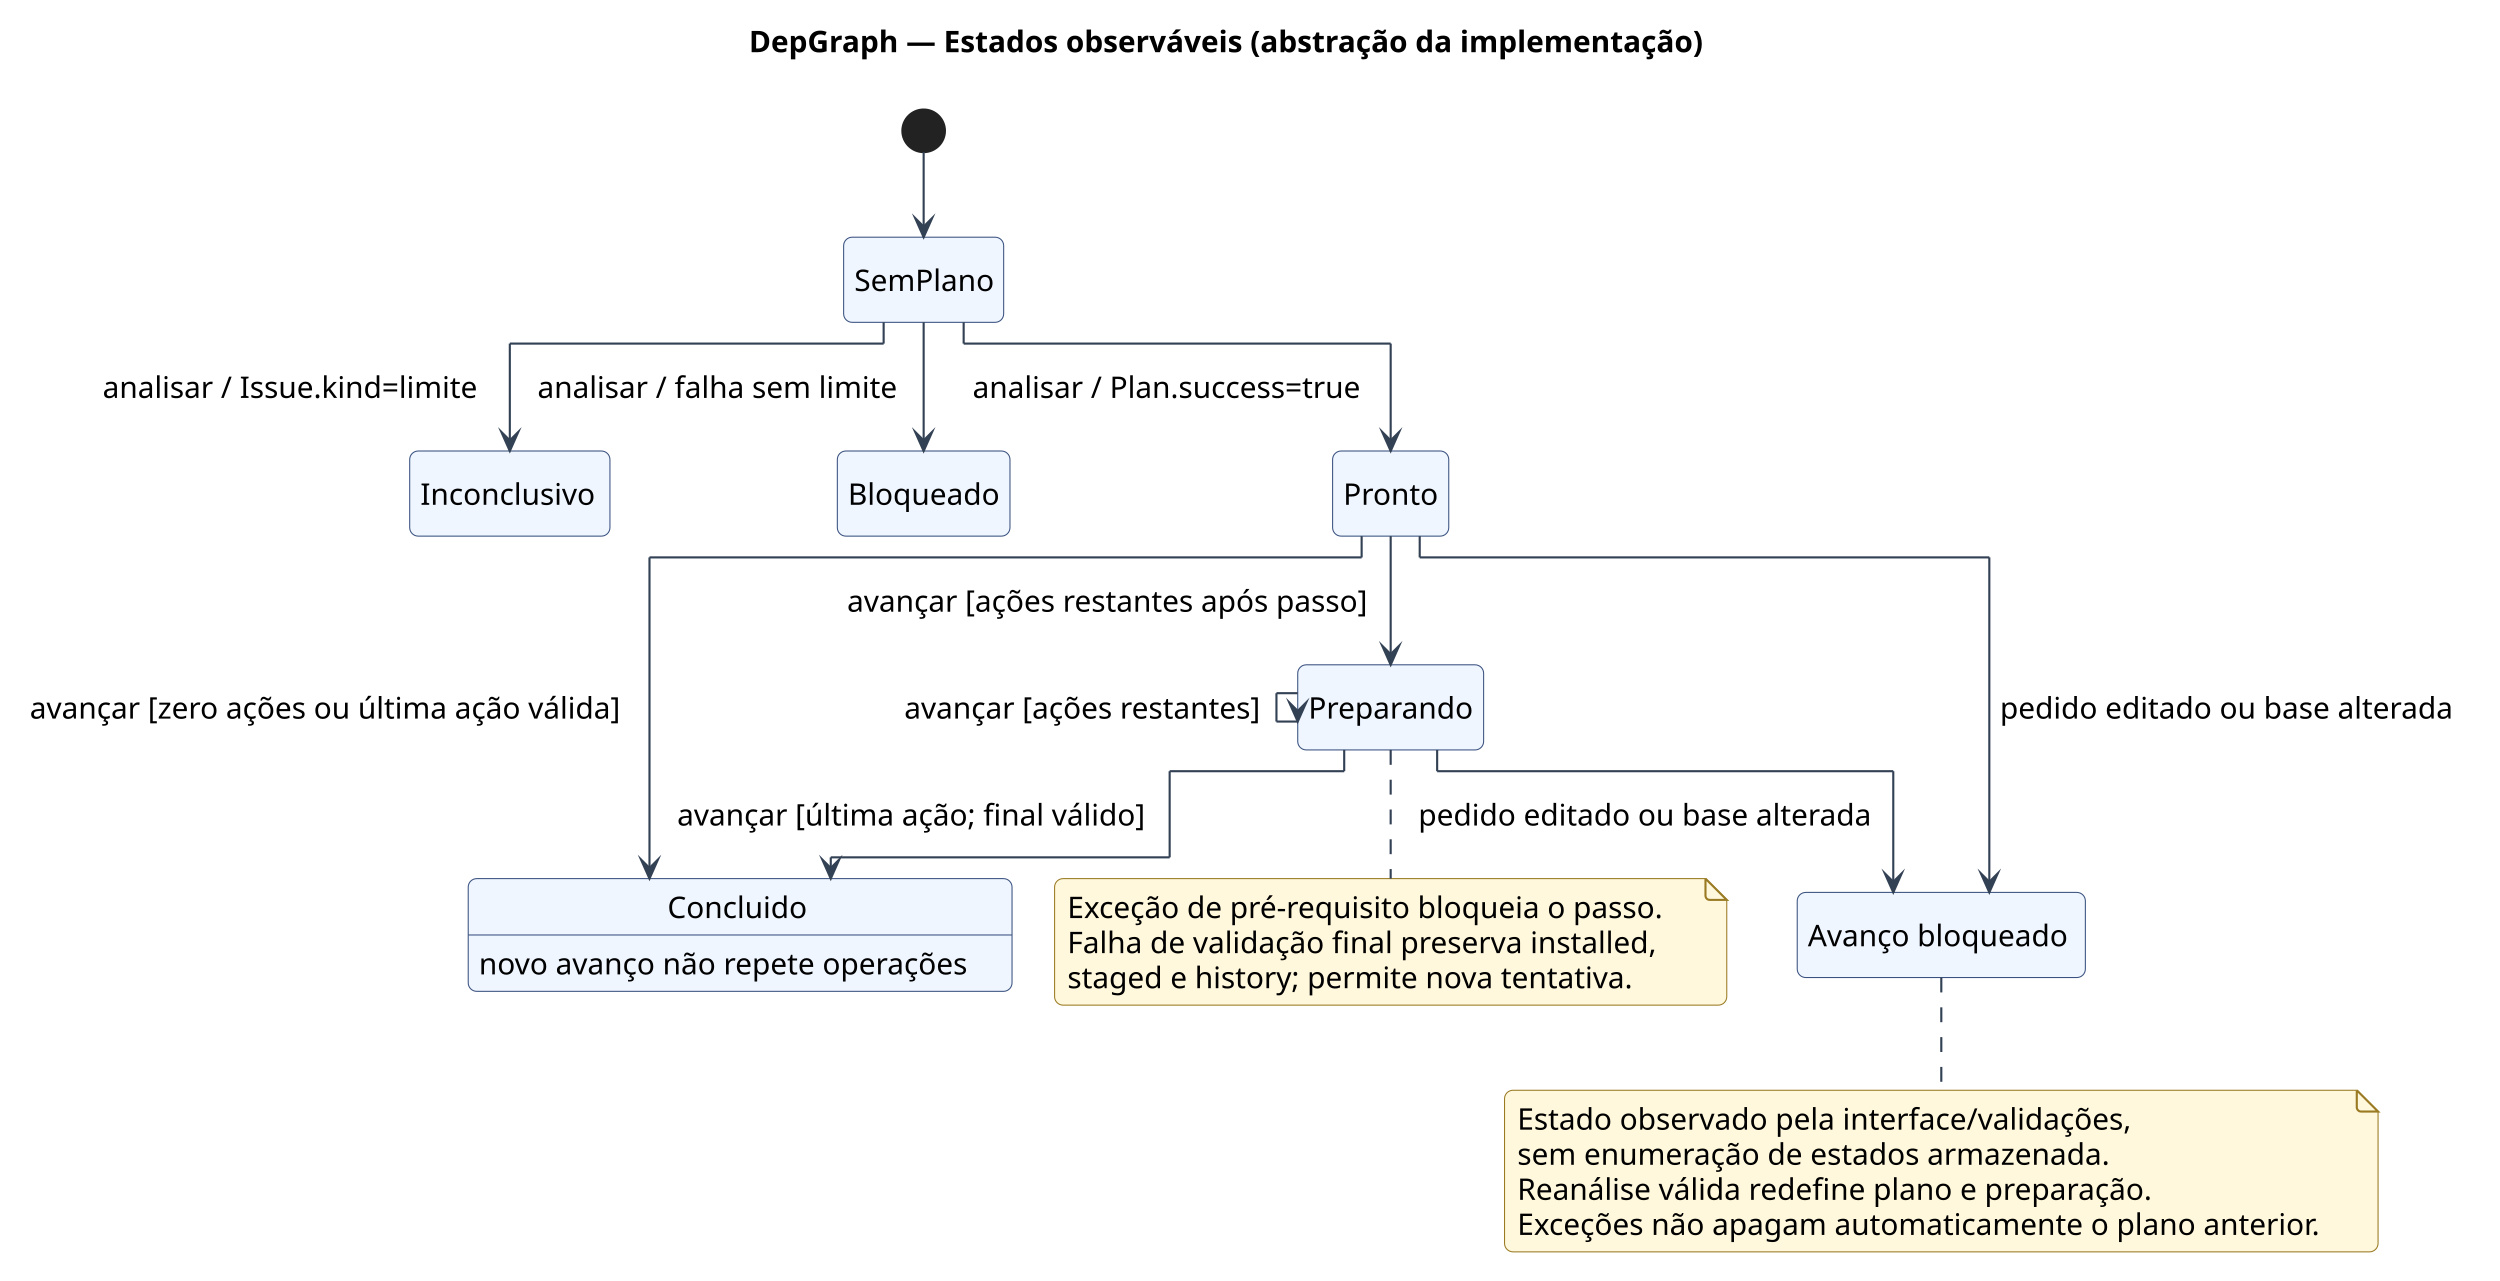
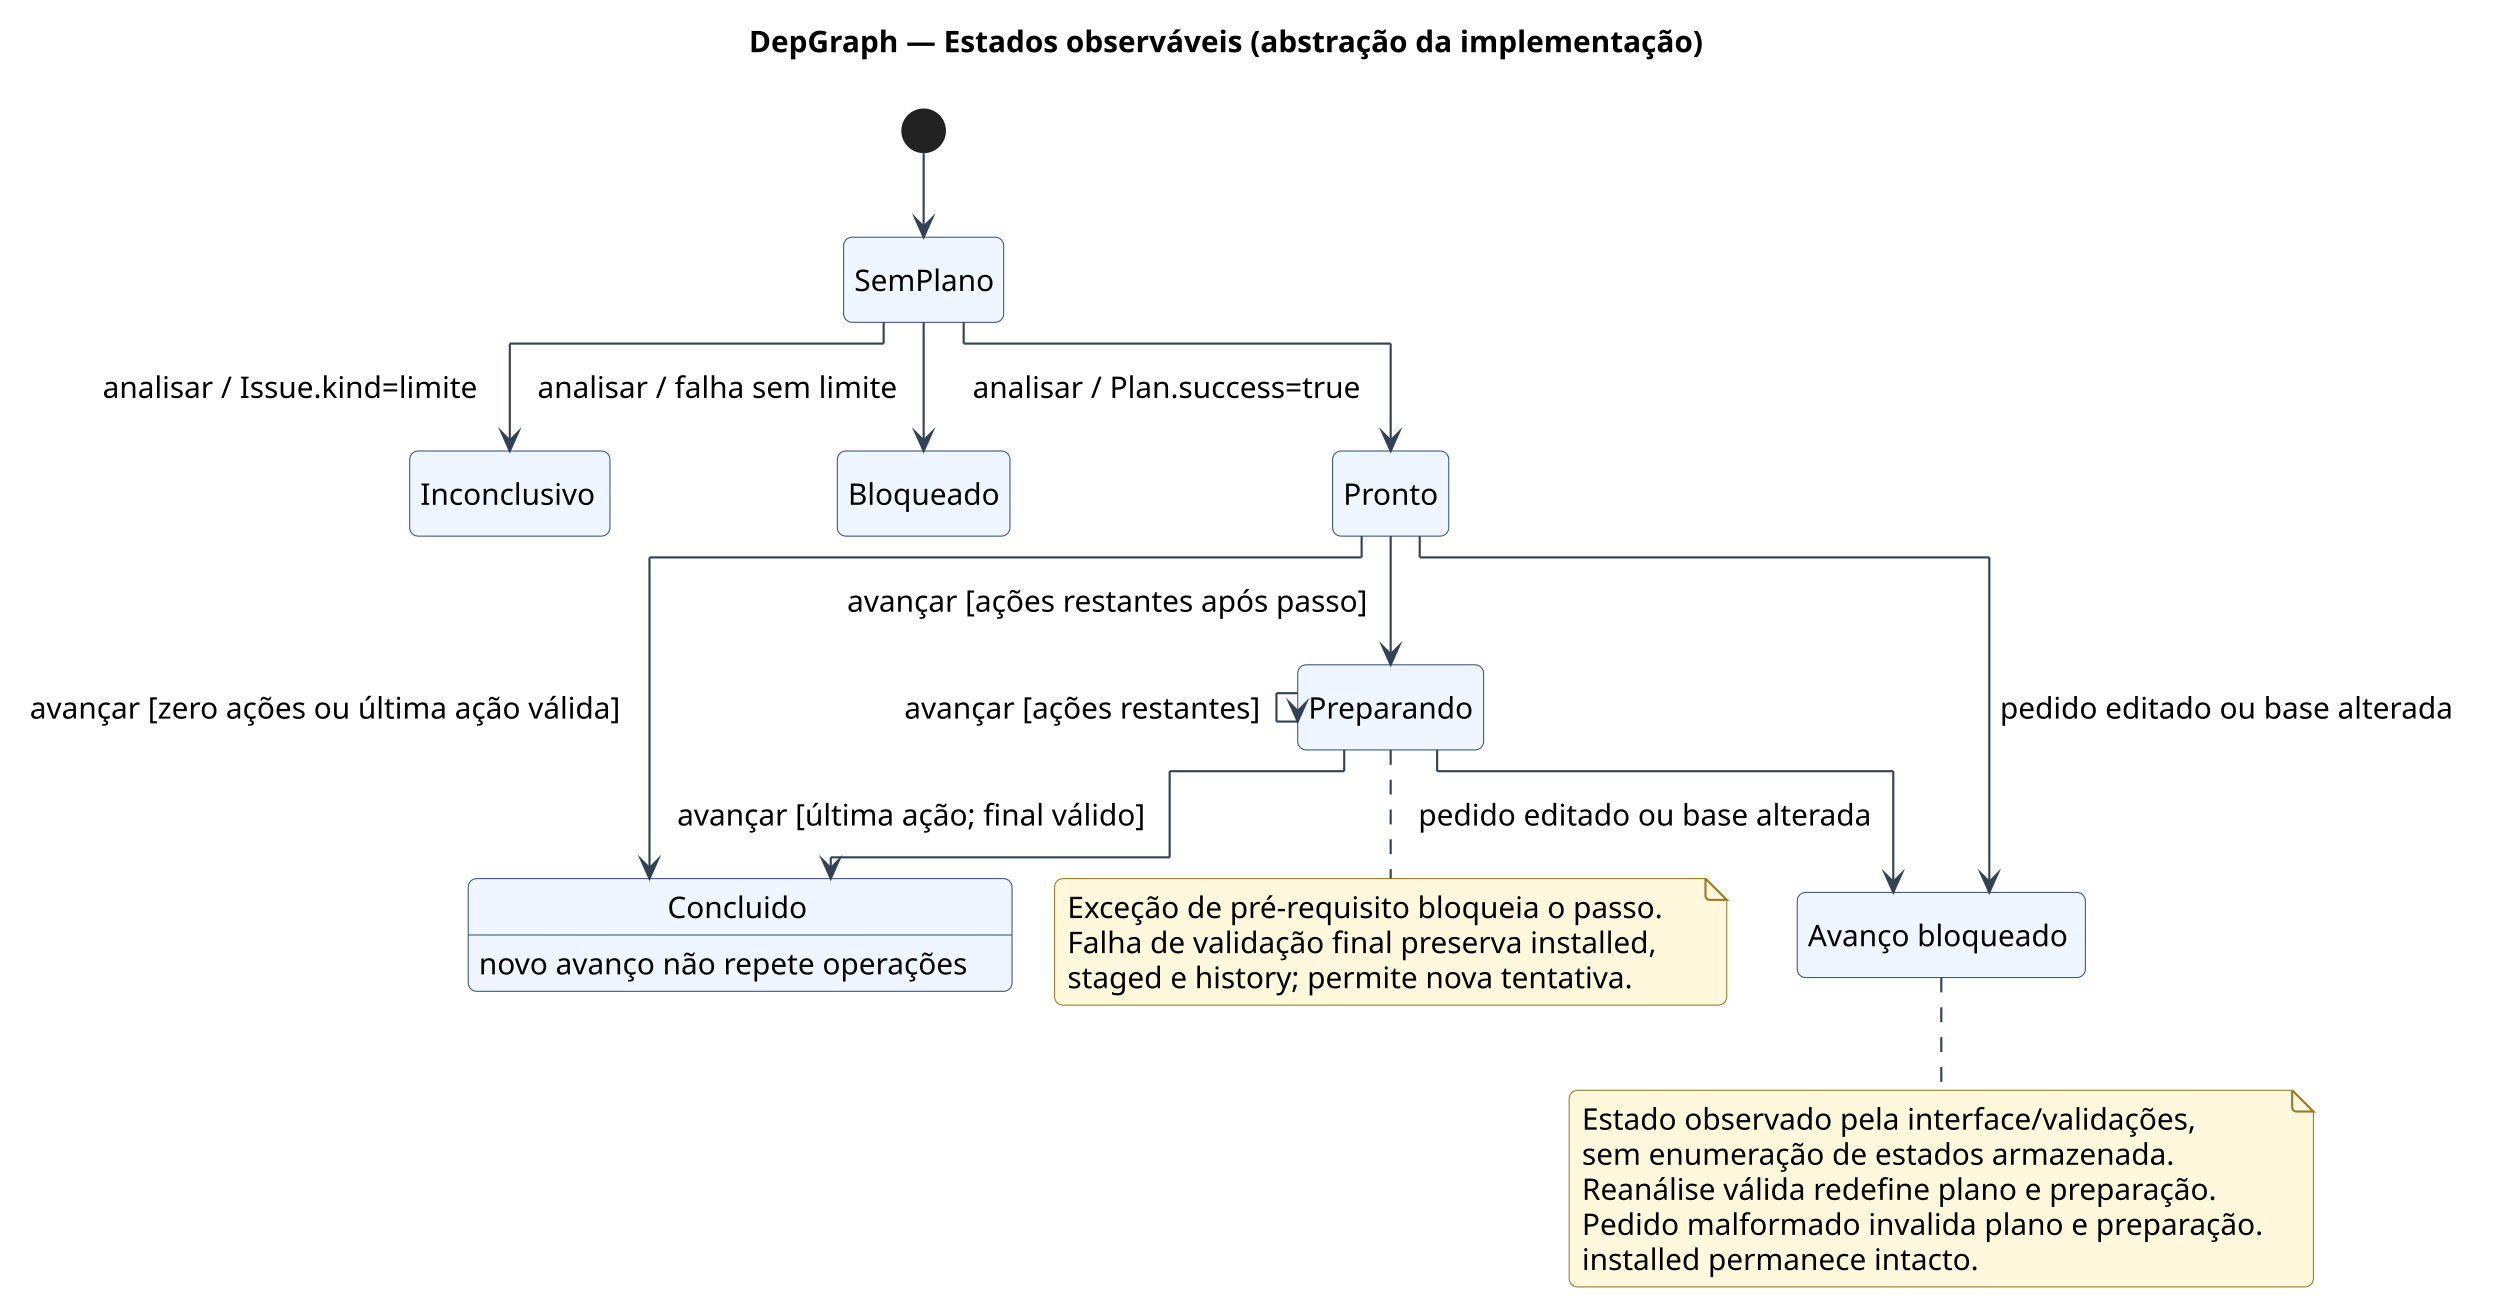
- <svg xmlns="http://www.w3.org/2000/svg" contentStyleType="text/css" data-diagram-type="STATE" height="602px" preserveAspectRatio="none" style="width:1175px;height:602px;background:#FFFFFF;" version="1.1" viewBox="0 0 1175 602" width="1175px" zoomAndPan="magnify">
+ <svg xmlns="http://www.w3.org/2000/svg" contentStyleType="text/css" data-diagram-type="STATE" height="618px" preserveAspectRatio="none" style="width:1175px;height:618px;background:#FFFFFF;" version="1.1" viewBox="0 0 1175 618" width="1175px" zoomAndPan="magnify">
  <defs />
  <g>
    <g class="title" data-source-line="4">
      <text fill="#000000" font-family="sans-serif" font-size="14" font-weight="700" lengthAdjust="spacing" textLength="464.208" x="351.997" y="24.535">DepGraph — Estados observáveis (abstração da implementação)</text>
    </g>
    <rect fill="#EFF6FF" height="40" rx="4" ry="4" style="stroke:#3B5280;stroke-width:0.5;" width="75.215" x="396.51" y="111.488" />
    <text fill="#000000" font-family="sans-serif" font-size="14" lengthAdjust="spacing" textLength="65.215" x="401.51" y="136.779">SemPlano</text>
    <rect fill="#EFF6FF" height="40" rx="4" ry="4" style="stroke:#3B5280;stroke-width:0.5;" width="81.142" x="393.546" y="211.977" />
    <text fill="#000000" font-family="sans-serif" font-size="14" lengthAdjust="spacing" textLength="71.142" x="398.546" y="237.268">Bloqueado</text>
    <rect fill="#EFF6FF" height="40" rx="4" ry="4" style="stroke:#3B5280;stroke-width:0.5;" width="94.116" x="192.557" y="211.977" />
    <text fill="#000000" font-family="sans-serif" font-size="14" lengthAdjust="spacing" textLength="84.116" x="197.557" y="237.268">Inconclusivo</text>
    <rect fill="#EFF6FF" height="40" rx="4" ry="4" style="stroke:#3B5280;stroke-width:0.5;" width="54.591" x="626.322" y="211.977" />
    <text fill="#000000" font-family="sans-serif" font-size="14" lengthAdjust="spacing" textLength="44.591" x="631.322" y="237.268">Pronto</text>
    <rect fill="#EFF6FF" height="40" rx="4" ry="4" style="stroke:#3B5280;stroke-width:0.5;" width="87.369" x="609.933" y="312.465" />
    <text fill="#000000" font-family="sans-serif" font-size="14" lengthAdjust="spacing" textLength="77.369" x="614.933" y="337.756">Preparando</text>
    <g class="entity" data-qualified-name="Concluido" data-source-line="10" id="ent0006">
      <rect fill="#EFF6FF" height="52.977" rx="4" ry="4" style="stroke:#3B5280;stroke-width:0.5;" width="255.594" x="220.062" y="412.953" />
      <line style="stroke:#3B5280;stroke-width:0.5;" x1="220.062" x2="475.656" y1="439.441" y2="439.441" />
      <text fill="#000000" font-family="sans-serif" font-size="14" lengthAdjust="spacing" textLength="68.339" x="313.689" y="431.488">Concluido</text>
      <text fill="#000000" font-family="sans-serif" font-size="14" lengthAdjust="spacing" textLength="235.594" x="225.062" y="457.977">novo avanço não repete operações</text>
    </g>
    <rect fill="#EFF6FF" height="40" rx="4" ry="4" style="stroke:#3B5280;stroke-width:0.5;" width="135.426" x="844.697" y="419.441" />
    <text fill="#000000" font-family="sans-serif" font-size="14" lengthAdjust="spacing" textLength="125.426" x="849.697" y="444.732">Avanço bloqueado</text>
    <g class="start_entity" data-qualified-name=".start." data-source-line="12" id="ent0008">
      <ellipse cx="434.117" cy="61.488" fill="#222222" rx="10" ry="10" style="stroke:#222222;stroke-width:1;" />
    </g>
    <g class="entity" data-qualified-name="GMN19" data-source-line="24" id="ent0020">
-       <path d="M707.13,516.418 L707.13,584.371 A4,4 0 0 0 711.13,588.371 L1113.689,588.371 A4,4 0 0 0 1117.689,584.371 L1117.689,522.418 L1107.689,512.418 L711.13,512.418 A4,4 0 0 0 707.13,516.418" fill="#FFF8DC" style="stroke:#9A7B24;stroke-width:0.5;" />
-       <path d="M1107.689,512.418 L1107.689,520.418 A2,2 0 0 0 1109.689,522.418 L1117.689,522.418 L1107.689,512.418" fill="#FFF8DC" style="stroke:#9A7B24;stroke-width:1;" />
-       <text fill="#000000" font-family="sans-serif" font-size="14" lengthAdjust="spacing" textLength="298.69" x="713.13" y="530.953">Estado observado pela interface/validações,</text>
-       <text fill="#000000" font-family="sans-serif" font-size="14" lengthAdjust="spacing" textLength="285.277" x="713.13" y="547.441">sem enumeração de estados armazenada.</text>
-       <text fill="#000000" font-family="sans-serif" font-size="14" lengthAdjust="spacing" textLength="307.371" x="713.13" y="563.93">Reanálise válida redefine plano e preparação.</text>
-       <text fill="#000000" font-family="sans-serif" font-size="14" lengthAdjust="spacing" textLength="389.56" x="713.13" y="580.418">Exceções não apagam automaticamente o plano anterior.</text>
+       <path d="M737.512,516.418 L737.512,600.859 A4,4 0 0 0 741.512,604.859 L1083.307,604.859 A4,4 0 0 0 1087.307,600.859 L1087.307,522.418 L1077.307,512.418 L741.512,512.418 A4,4 0 0 0 737.512,516.418" fill="#FFF8DC" style="stroke:#9A7B24;stroke-width:0.5;" />
+       <path d="M1077.307,512.418 L1077.307,520.418 A2,2 0 0 0 1079.307,522.418 L1087.307,522.418 L1077.307,512.418" fill="#FFF8DC" style="stroke:#9A7B24;stroke-width:1;" />
+       <text fill="#000000" font-family="sans-serif" font-size="14" lengthAdjust="spacing" textLength="298.69" x="743.512" y="530.953">Estado observado pela interface/validações,</text>
+       <text fill="#000000" font-family="sans-serif" font-size="14" lengthAdjust="spacing" textLength="285.277" x="743.512" y="547.441">sem enumeração de estados armazenada.</text>
+       <text fill="#000000" font-family="sans-serif" font-size="14" lengthAdjust="spacing" textLength="307.371" x="743.512" y="563.93">Reanálise válida redefine plano e preparação.</text>
+       <text fill="#000000" font-family="sans-serif" font-size="14" lengthAdjust="spacing" textLength="328.795" x="743.512" y="580.418">Pedido malformado invalida plano e preparação.</text>
+       <text fill="#000000" font-family="sans-serif" font-size="14" lengthAdjust="spacing" textLength="192.144" x="743.512" y="596.906">installed permanece intacto.</text>
    </g>
-     <g class="entity" data-qualified-name="GMN22" data-source-line="30" id="ent0023">
+     <g class="entity" data-qualified-name="GMN22" data-source-line="31" id="ent0023">
      <path d="M495.656,416.953 L495.656,468.418 A4,4 0 0 0 499.656,472.418 L807.578,472.418 A4,4 0 0 0 811.578,468.418 L811.578,422.953 L801.578,412.953 L499.656,412.953 A4,4 0 0 0 495.656,416.953" fill="#FFF8DC" style="stroke:#9A7B24;stroke-width:0.5;" />
      <path d="M801.578,412.953 L801.578,420.953 A2,2 0 0 0 803.578,422.953 L811.578,422.953 L801.578,412.953" fill="#FFF8DC" style="stroke:#9A7B24;stroke-width:1;" />
      <text fill="#000000" font-family="sans-serif" font-size="14" lengthAdjust="spacing" textLength="294.923" x="501.656" y="431.488">Exceção de pré-requisito bloqueia o passo.</text>
      <text fill="#000000" font-family="sans-serif" font-size="14" lengthAdjust="spacing" textLength="287.198" x="501.656" y="447.977">Falha de validação final preserva installed,</text>
      <text fill="#000000" font-family="sans-serif" font-size="14" lengthAdjust="spacing" textLength="274.716" x="501.656" y="464.465">staged e history; permite nova tentativa.</text>
    </g>
    <line style="stroke:#334155;stroke-width:1;" x1="434.117" x2="434.117" y1="71.488" y2="111.488" />
    <polygon fill="#334155" points="434.117,111.488,438.117,102.488,434.117,106.488,430.117,102.488,434.117,111.488" style="stroke:#334155;stroke-width:1;stroke-linejoin:miter;stroke-miterlimit:10;" />
    <line style="stroke:#334155;stroke-width:1;" x1="452.921" x2="452.921" y1="151.488" y2="161.488" />
    <line style="stroke:#334155;stroke-width:1;" x1="452.921" x2="653.617" y1="161.488" y2="161.488" />
    <line style="stroke:#334155;stroke-width:1;" x1="653.617" x2="653.617" y1="161.488" y2="211.977" />
    <polygon fill="#334155" points="653.617,211.977,657.617,202.977,653.617,206.977,649.617,202.977,653.617,211.977" style="stroke:#334155;stroke-width:1;stroke-linejoin:miter;stroke-miterlimit:10;" />
    <text fill="#000000" font-family="sans-serif" font-size="14" lengthAdjust="spacing" textLength="192.5" x="457.117" y="187.023">analisar / Plan.success=true</text>
    <line style="stroke:#334155;stroke-width:1;" x1="434.117" x2="434.117" y1="151.488" y2="211.977" />
    <polygon fill="#334155" points="434.117,211.977,438.117,202.977,434.117,206.977,430.117,202.977,434.117,211.977" style="stroke:#334155;stroke-width:1;stroke-linejoin:miter;stroke-miterlimit:10;" />
    <text fill="#000000" font-family="sans-serif" font-size="14" lengthAdjust="spacing" textLength="177.502" x="252.615" y="187.023">analisar / falha sem limite</text>
    <line style="stroke:#334155;stroke-width:1;" x1="415.313" x2="415.313" y1="151.488" y2="161.488" />
    <line style="stroke:#334155;stroke-width:1;" x1="415.313" x2="239.615" y1="161.488" y2="161.488" />
    <line style="stroke:#334155;stroke-width:1;" x1="239.615" x2="239.615" y1="161.488" y2="211.977" />
    <polygon fill="#334155" points="239.615,211.977,243.615,202.977,239.615,206.977,235.615,202.977,239.615,211.977" style="stroke:#334155;stroke-width:1;stroke-linejoin:miter;stroke-miterlimit:10;" />
    <text fill="#000000" font-family="sans-serif" font-size="14" lengthAdjust="spacing" textLength="187.373" x="48.242" y="187.023">analisar / Issue.kind=limite</text>
    <line style="stroke:#334155;stroke-width:1;" x1="653.617" x2="653.617" y1="251.977" y2="312.465" />
    <polygon fill="#334155" points="653.617,312.465,657.617,303.465,653.617,307.465,649.617,303.465,653.617,312.465" style="stroke:#334155;stroke-width:1;stroke-linejoin:miter;stroke-miterlimit:10;" />
    <text fill="#000000" font-family="sans-serif" font-size="14" lengthAdjust="spacing" textLength="251.481" x="398.137" y="287.512">avançar [ações restantes após passo]</text>
    <line style="stroke:#334155;stroke-width:1;" x1="639.969" x2="639.969" y1="251.977" y2="261.977" />
    <line style="stroke:#334155;stroke-width:1;" x1="639.969" x2="305.26" y1="261.977" y2="261.977" />
    <line style="stroke:#334155;stroke-width:1;" x1="305.26" x2="305.26" y1="261.977" y2="412.953" />
    <polygon fill="#334155" points="305.26,412.953,309.26,403.953,305.26,407.953,301.26,403.953,305.26,412.953" style="stroke:#334155;stroke-width:1;stroke-linejoin:miter;stroke-miterlimit:10;" />
    <text fill="#000000" font-family="sans-serif" font-size="14" lengthAdjust="spacing" textLength="287.26" x="14" y="337.756">avançar [zero ações ou última ação válida]</text>
    <line style="stroke:#334155;stroke-width:1;" x1="609.933" x2="599.933" y1="325.798" y2="325.798" />
    <line style="stroke:#334155;stroke-width:1;" x1="599.933" x2="599.933" y1="325.798" y2="339.132" />
    <line style="stroke:#334155;stroke-width:1;" x1="599.933" x2="609.933" y1="339.132" y2="339.132" />
    <polygon fill="#334155" points="609.933,339.132,613.933,330.132,609.933,334.132,605.933,330.132,609.933,339.132" style="stroke:#334155;stroke-width:1;stroke-linejoin:miter;stroke-miterlimit:10;" />
    <text fill="#000000" font-family="sans-serif" font-size="14" lengthAdjust="spacing" textLength="170.926" x="425.007" y="337.756">avançar [ações restantes]</text>
    <line style="stroke:#334155;stroke-width:1;" x1="631.775" x2="631.775" y1="352.465" y2="362.465" />
    <line style="stroke:#334155;stroke-width:1;" x1="631.775" x2="549.739" y1="362.465" y2="362.465" />
    <line style="stroke:#334155;stroke-width:1;" x1="549.739" x2="549.739" y1="362.465" y2="402.953" />
    <line style="stroke:#334155;stroke-width:1;" x1="549.739" x2="390.458" y1="402.953" y2="402.953" />
    <line style="stroke:#334155;stroke-width:1;" x1="390.458" x2="390.458" y1="402.953" y2="412.953" />
    <polygon fill="#334155" points="390.458,412.953,394.458,403.953,390.458,407.953,386.458,403.953,390.458,412.953" style="stroke:#334155;stroke-width:1;stroke-linejoin:miter;stroke-miterlimit:10;" />
    <text fill="#000000" font-family="sans-serif" font-size="14" lengthAdjust="spacing" textLength="227.48" x="318.26" y="388">avançar [última ação; final válido]</text>
    <line style="stroke:#334155;stroke-width:1;" x1="667.265" x2="667.265" y1="251.977" y2="261.977" />
    <line style="stroke:#334155;stroke-width:1;" x1="667.265" x2="934.981" y1="261.977" y2="261.977" />
    <line style="stroke:#334155;stroke-width:1;" x1="934.981" x2="934.981" y1="261.977" y2="419.441" />
    <polygon fill="#334155" points="934.981,419.441,938.981,410.441,934.981,414.441,930.981,410.441,934.981,419.441" style="stroke:#334155;stroke-width:1;stroke-linejoin:miter;stroke-miterlimit:10;" />
    <text fill="#000000" font-family="sans-serif" font-size="14" lengthAdjust="spacing" textLength="219.222" x="939.981" y="337.756">pedido editado ou base alterada</text>
    <line style="stroke:#334155;stroke-width:1;" x1="675.459" x2="675.459" y1="352.465" y2="362.465" />
    <line style="stroke:#334155;stroke-width:1;" x1="675.459" x2="889.839" y1="362.465" y2="362.465" />
    <line style="stroke:#334155;stroke-width:1;" x1="889.839" x2="889.839" y1="362.465" y2="419.441" />
    <polygon fill="#334155" points="889.839,419.441,893.839,410.441,889.839,414.441,885.839,410.441,889.839,419.441" style="stroke:#334155;stroke-width:1;stroke-linejoin:miter;stroke-miterlimit:10;" />
    <text fill="#000000" font-family="sans-serif" font-size="14" lengthAdjust="spacing" textLength="219.222" x="666.617" y="388">pedido editado ou base alterada</text>
    <line style="stroke:#334155;stroke-width:1;stroke-dasharray:7,7;" x1="912.41" x2="912.41" y1="459.441" y2="512.418" />
    <line style="stroke:#334155;stroke-width:1;stroke-dasharray:7,7;" x1="653.617" x2="653.617" y1="352.465" y2="412.953" />
  </g>
</svg>
